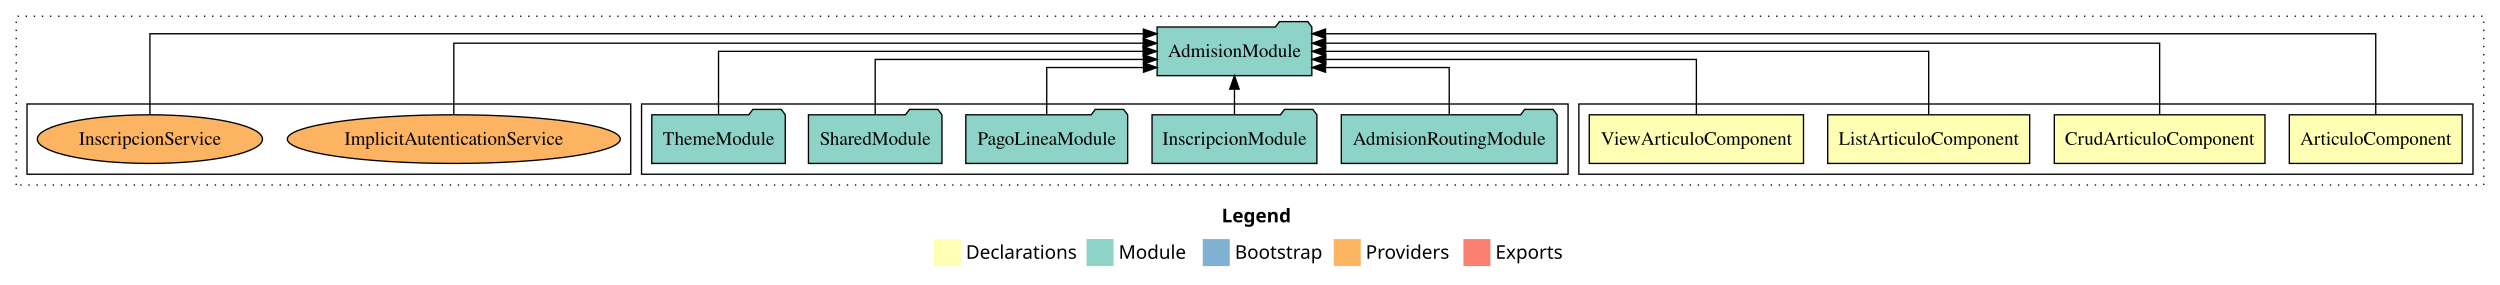
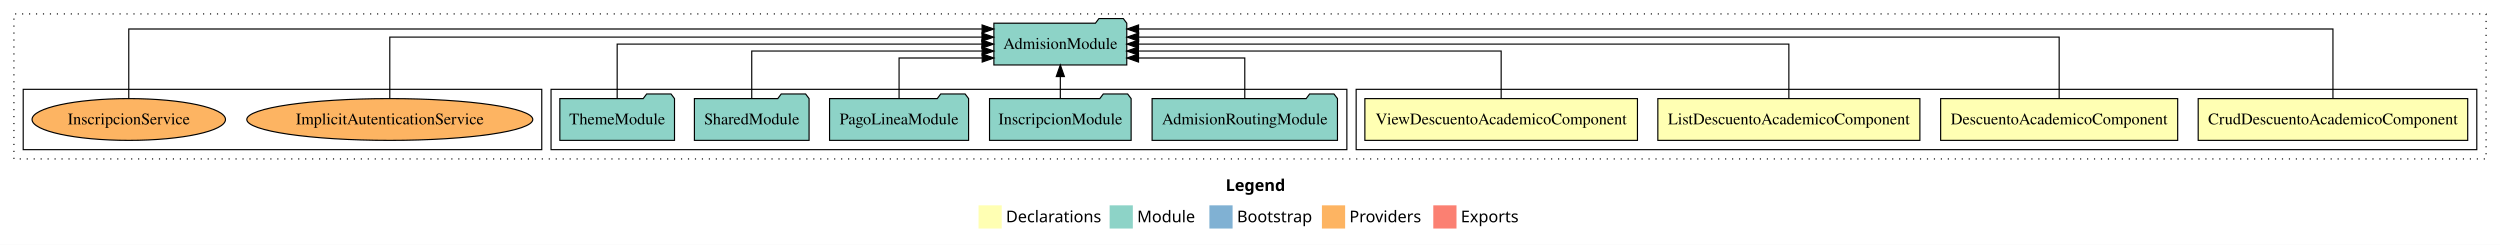
- <svg xmlns="http://www.w3.org/2000/svg" width="1851pt" height="211pt" viewBox="0.00 0.00 1851.00 211.00">
+ <svg xmlns="http://www.w3.org/2000/svg" width="2155pt" height="211pt" viewBox="0.00 0.00 2155.00 211.00">
  <g id="graph0" class="graph" transform="scale(1 1) rotate(0) translate(4 207)">
-     <polygon fill="#ffffff" stroke="transparent" points="-4,4 -4,-207 1847,-207 1847,4 -4,4" />
-     <text text-anchor="start" x="900.509" y="-42.4" font-family="sans-serif" font-weight="bold" font-size="14.00" fill="#000000">Legend</text>
-     <polygon fill="#ffffb3" stroke="transparent" points="687.5,-10 687.5,-30 707.5,-30 707.5,-10 687.5,-10" />
-     <text text-anchor="start" x="711.129" y="-15.4" font-family="sans-serif" font-size="14.00" fill="#000000">  Declarations</text>
-     <polygon fill="#8dd3c7" stroke="transparent" points="800.5,-10 800.5,-30 820.5,-30 820.5,-10 800.5,-10" />
-     <text text-anchor="start" x="824.225" y="-15.4" font-family="sans-serif" font-size="14.00" fill="#000000">  Module</text>
-     <polygon fill="#80b1d3" stroke="transparent" points="886.5,-10 886.5,-30 906.5,-30 906.5,-10 886.5,-10" />
-     <text text-anchor="start" x="910.281" y="-15.4" font-family="sans-serif" font-size="14.00" fill="#000000">  Bootstrap</text>
-     <polygon fill="#fdb462" stroke="transparent" points="983.5,-10 983.5,-30 1003.5,-30 1003.5,-10 983.5,-10" />
-     <text text-anchor="start" x="1007.173" y="-15.4" font-family="sans-serif" font-size="14.00" fill="#000000">  Providers</text>
-     <polygon fill="#fb8072" stroke="transparent" points="1079.5,-10 1079.5,-30 1099.5,-30 1099.5,-10 1079.5,-10" />
-     <text text-anchor="start" x="1103.226" y="-15.4" font-family="sans-serif" font-size="14.00" fill="#000000">  Exports</text>
+     <polygon fill="#ffffff" stroke="transparent" points="-4,4 -4,-207 2151,-207 2151,4 -4,4" />
+     <text text-anchor="start" x="1052.509" y="-42.4" font-family="sans-serif" font-weight="bold" font-size="14.00" fill="#000000">Legend</text>
+     <polygon fill="#ffffb3" stroke="transparent" points="839.5,-10 839.5,-30 859.5,-30 859.5,-10 839.5,-10" />
+     <text text-anchor="start" x="863.129" y="-15.4" font-family="sans-serif" font-size="14.00" fill="#000000">  Declarations</text>
+     <polygon fill="#8dd3c7" stroke="transparent" points="952.5,-10 952.5,-30 972.5,-30 972.5,-10 952.5,-10" />
+     <text text-anchor="start" x="976.225" y="-15.4" font-family="sans-serif" font-size="14.00" fill="#000000">  Module</text>
+     <polygon fill="#80b1d3" stroke="transparent" points="1038.5,-10 1038.5,-30 1058.5,-30 1058.5,-10 1038.5,-10" />
+     <text text-anchor="start" x="1062.281" y="-15.4" font-family="sans-serif" font-size="14.00" fill="#000000">  Bootstrap</text>
+     <polygon fill="#fdb462" stroke="transparent" points="1135.5,-10 1135.5,-30 1155.5,-30 1155.5,-10 1135.5,-10" />
+     <text text-anchor="start" x="1159.173" y="-15.4" font-family="sans-serif" font-size="14.00" fill="#000000">  Providers</text>
+     <polygon fill="#fb8072" stroke="transparent" points="1231.5,-10 1231.5,-30 1251.5,-30 1251.5,-10 1231.5,-10" />
+     <text text-anchor="start" x="1255.226" y="-15.4" font-family="sans-serif" font-size="14.00" fill="#000000">  Exports</text>
    <g id="clust1" class="cluster">
-       <polygon fill="none" stroke="#000000" stroke-dasharray="1,5" points="8,-70 8,-195 1835,-195 1835,-70 8,-70" />
+       <polygon fill="none" stroke="#000000" stroke-dasharray="1,5" points="8,-70 8,-195 2139,-195 2139,-70 8,-70" />
    </g>
    <g id="clust2" class="cluster">
-       <polygon fill="none" stroke="#000000" points="1165,-78 1165,-130 1827,-130 1827,-78 1165,-78" />
+       <polygon fill="none" stroke="#000000" points="1165,-78 1165,-130 2131,-130 2131,-78 1165,-78" />
    </g>
    <g id="clust7" class="cluster">
      <polygon fill="none" stroke="#000000" points="471,-78 471,-130 1157,-130 1157,-78 471,-78" />
    </g>
    <g id="clust10" class="cluster">
      <polygon fill="none" stroke="#000000" points="16,-78 16,-130 463,-130 463,-78 16,-78" />
    </g>
    <g id="node1" class="node">
-       <polygon fill="#ffffb3" stroke="#000000" points="1818.986,-122 1691.014,-122 1691.014,-86 1818.986,-86 1818.986,-122" />
-       <text text-anchor="middle" x="1755" y="-99.8" font-family="Times,serif" font-size="14.00" fill="#000000">ArticuloComponent</text>
+       <polygon fill="#ffffb3" stroke="#000000" points="2123.162,-122 1890.839,-122 1890.839,-86 2123.162,-86 2123.162,-122" />
+       <text text-anchor="middle" x="2007" y="-99.8" font-family="Times,serif" font-size="14.00" fill="#000000">CrudDescuentoAcademicoComponent</text>
    </g>
    <g id="node5" class="node">
      <polygon fill="#8dd3c7" stroke="#000000" points="967.273,-187 964.273,-191 943.273,-191 940.273,-187 852.727,-187 852.727,-151 967.273,-151 967.273,-187" />
      <text text-anchor="middle" x="910" y="-164.8" font-family="Times,serif" font-size="14.00" fill="#000000">AdmisionModule</text>
    </g>
    <g id="edge1" class="edge">
-       <path fill="none" stroke="#000000" d="M1755,-122.091C1755,-145.133 1755,-182 1755,-182 1755,-182 977.416,-182 977.416,-182" />
-       <polygon fill="#000000" stroke="#000000" points="977.416,-178.5 967.416,-182 977.416,-185.5 977.416,-178.5" />
+       <path fill="none" stroke="#000000" d="M2007,-122.091C2007,-145.133 2007,-182 2007,-182 2007,-182 977.435,-182 977.435,-182" />
+       <polygon fill="#000000" stroke="#000000" points="977.435,-178.5 967.435,-182 977.435,-185.5 977.435,-178.5" />
    </g>
    <g id="node2" class="node">
-       <polygon fill="#ffffb3" stroke="#000000" points="1672.983,-122 1517.017,-122 1517.017,-86 1672.983,-86 1672.983,-122" />
-       <text text-anchor="middle" x="1595" y="-99.8" font-family="Times,serif" font-size="14.00" fill="#000000">CrudArticuloComponent</text>
+       <polygon fill="#ffffb3" stroke="#000000" points="1873.164,-122 1668.836,-122 1668.836,-86 1873.164,-86 1873.164,-122" />
+       <text text-anchor="middle" x="1771" y="-99.8" font-family="Times,serif" font-size="14.00" fill="#000000">DescuentoAcademicoComponent</text>
    </g>
    <g id="edge2" class="edge">
-       <path fill="none" stroke="#000000" d="M1595,-122.284C1595,-143.321 1595,-175 1595,-175 1595,-175 977.518,-175 977.518,-175" />
-       <polygon fill="#000000" stroke="#000000" points="977.518,-171.5 967.518,-175 977.518,-178.5 977.518,-171.5" />
+       <path fill="none" stroke="#000000" d="M1771,-122.284C1771,-143.321 1771,-175 1771,-175 1771,-175 977.494,-175 977.494,-175" />
+       <polygon fill="#000000" stroke="#000000" points="977.494,-171.5 967.494,-175 977.494,-178.5 977.494,-171.5" />
    </g>
    <g id="node3" class="node">
-       <polygon fill="#ffffb3" stroke="#000000" points="1498.765,-122 1349.235,-122 1349.235,-86 1498.765,-86 1498.765,-122" />
-       <text text-anchor="middle" x="1424" y="-99.8" font-family="Times,serif" font-size="14.00" fill="#000000">ListArticuloComponent</text>
+       <polygon fill="#ffffb3" stroke="#000000" points="1650.943,-122 1425.057,-122 1425.057,-86 1650.943,-86 1650.943,-122" />
+       <text text-anchor="middle" x="1538" y="-99.8" font-family="Times,serif" font-size="14.00" fill="#000000">ListDescuentoAcademicoComponent</text>
    </g>
    <g id="edge3" class="edge">
-       <path fill="none" stroke="#000000" d="M1424,-122.106C1424,-141.339 1424,-169 1424,-169 1424,-169 977.466,-169 977.466,-169" />
-       <polygon fill="#000000" stroke="#000000" points="977.466,-165.5 967.466,-169 977.466,-172.5 977.466,-165.5" />
+       <path fill="none" stroke="#000000" d="M1538,-122.106C1538,-141.339 1538,-169 1538,-169 1538,-169 977.396,-169 977.396,-169" />
+       <polygon fill="#000000" stroke="#000000" points="977.396,-165.5 967.396,-169 977.396,-172.5 977.396,-165.5" />
    </g>
    <g id="node4" class="node">
-       <polygon fill="#ffffb3" stroke="#000000" points="1331.305,-122 1172.695,-122 1172.695,-86 1331.305,-86 1331.305,-122" />
-       <text text-anchor="middle" x="1252" y="-99.8" font-family="Times,serif" font-size="14.00" fill="#000000">ViewArticuloComponent</text>
+       <polygon fill="#ffffb3" stroke="#000000" points="1407.483,-122 1172.517,-122 1172.517,-86 1407.483,-86 1407.483,-122" />
+       <text text-anchor="middle" x="1290" y="-99.8" font-family="Times,serif" font-size="14.00" fill="#000000">ViewDescuentoAcademicoComponent</text>
    </g>
    <g id="edge4" class="edge">
-       <path fill="none" stroke="#000000" d="M1252,-122.022C1252,-139.373 1252,-163 1252,-163 1252,-163 977.629,-163 977.629,-163" />
-       <polygon fill="#000000" stroke="#000000" points="977.629,-159.5 967.629,-163 977.629,-166.5 977.629,-159.5" />
+       <path fill="none" stroke="#000000" d="M1290,-122.022C1290,-139.373 1290,-163 1290,-163 1290,-163 977.301,-163 977.301,-163" />
+       <polygon fill="#000000" stroke="#000000" points="977.301,-159.5 967.301,-163 977.301,-166.5 977.301,-159.5" />
    </g>
    <g id="node6" class="node">
      <polygon fill="#8dd3c7" stroke="#000000" points="1148.891,-122 1145.891,-126 1124.891,-126 1121.891,-122 989.109,-122 989.109,-86 1148.891,-86 1148.891,-122" />
      <text text-anchor="middle" x="1069" y="-99.8" font-family="Times,serif" font-size="14.00" fill="#000000">AdmisionRoutingModule</text>
    </g>
    <g id="edge5" class="edge">
      <path fill="none" stroke="#000000" d="M1069,-122.24C1069,-137.571 1069,-157 1069,-157 1069,-157 977.403,-157 977.403,-157" />
      <polygon fill="#000000" stroke="#000000" points="977.403,-153.5 967.403,-157 977.403,-160.5 977.403,-153.5" />
    </g>
    <g id="node7" class="node">
      <polygon fill="#8dd3c7" stroke="#000000" points="971.027,-122 968.027,-126 947.027,-126 944.027,-122 848.973,-122 848.973,-86 971.027,-86 971.027,-122" />
      <text text-anchor="middle" x="910" y="-99.8" font-family="Times,serif" font-size="14.00" fill="#000000">InscripcionModule</text>
    </g>
    <g id="edge6" class="edge">
      <path fill="none" stroke="#000000" d="M910,-122.106C910,-122.106 910,-140.991 910,-140.991" />
      <polygon fill="#000000" stroke="#000000" points="906.5,-140.991 910,-150.991 913.5,-140.991 906.5,-140.991" />
    </g>
    <g id="node8" class="node">
      <polygon fill="#8dd3c7" stroke="#000000" points="830.92,-122 827.92,-126 806.92,-126 803.92,-122 711.08,-122 711.08,-86 830.92,-86 830.92,-122" />
      <text text-anchor="middle" x="771" y="-99.8" font-family="Times,serif" font-size="14.00" fill="#000000">PagoLineaModule</text>
    </g>
    <g id="edge7" class="edge">
      <path fill="none" stroke="#000000" d="M771,-122.24C771,-137.571 771,-157 771,-157 771,-157 842.661,-157 842.661,-157" />
      <polygon fill="#000000" stroke="#000000" points="842.661,-160.5 852.661,-157 842.661,-153.5 842.661,-160.5" />
    </g>
    <g id="node9" class="node">
      <polygon fill="#8dd3c7" stroke="#000000" points="693.423,-122 690.423,-126 669.423,-126 666.423,-122 594.577,-122 594.577,-86 693.423,-86 693.423,-122" />
      <text text-anchor="middle" x="644" y="-99.8" font-family="Times,serif" font-size="14.00" fill="#000000">SharedModule</text>
    </g>
    <g id="edge8" class="edge">
      <path fill="none" stroke="#000000" d="M644,-122.022C644,-139.373 644,-163 644,-163 644,-163 842.609,-163 842.609,-163" />
      <polygon fill="#000000" stroke="#000000" points="842.61,-166.5 852.609,-163 842.609,-159.5 842.61,-166.5" />
    </g>
    <g id="node10" class="node">
      <polygon fill="#8dd3c7" stroke="#000000" points="577.423,-122 574.423,-126 553.423,-126 550.423,-122 478.577,-122 478.577,-86 577.423,-86 577.423,-122" />
      <text text-anchor="middle" x="528" y="-99.8" font-family="Times,serif" font-size="14.00" fill="#000000">ThemeModule</text>
    </g>
    <g id="edge9" class="edge">
      <path fill="none" stroke="#000000" d="M528,-122.106C528,-141.339 528,-169 528,-169 528,-169 842.397,-169 842.397,-169" />
      <polygon fill="#000000" stroke="#000000" points="842.397,-172.5 852.397,-169 842.397,-165.5 842.397,-172.5" />
    </g>
    <g id="node11" class="node">
      <ellipse fill="#fdb462" stroke="#000000" cx="332" cy="-104" rx="123.265" ry="18" />
      <text text-anchor="middle" x="332" y="-99.8" font-family="Times,serif" font-size="14.00" fill="#000000">ImplicitAutenticationService</text>
    </g>
    <g id="edge10" class="edge">
      <path fill="none" stroke="#000000" d="M332,-122.284C332,-143.321 332,-175 332,-175 332,-175 842.466,-175 842.466,-175" />
      <polygon fill="#000000" stroke="#000000" points="842.466,-178.5 852.466,-175 842.466,-171.5 842.466,-178.5" />
    </g>
    <g id="node12" class="node">
      <ellipse fill="#fdb462" stroke="#000000" cx="107" cy="-104" rx="83.364" ry="18" />
      <text text-anchor="middle" x="107" y="-99.8" font-family="Times,serif" font-size="14.00" fill="#000000">InscripcionService</text>
    </g>
    <g id="edge11" class="edge">
      <path fill="none" stroke="#000000" d="M107,-122.091C107,-145.133 107,-182 107,-182 107,-182 842.572,-182 842.572,-182" />
      <polygon fill="#000000" stroke="#000000" points="842.572,-185.5 852.572,-182 842.572,-178.5 842.572,-185.5" />
    </g>
  </g>
</svg>
